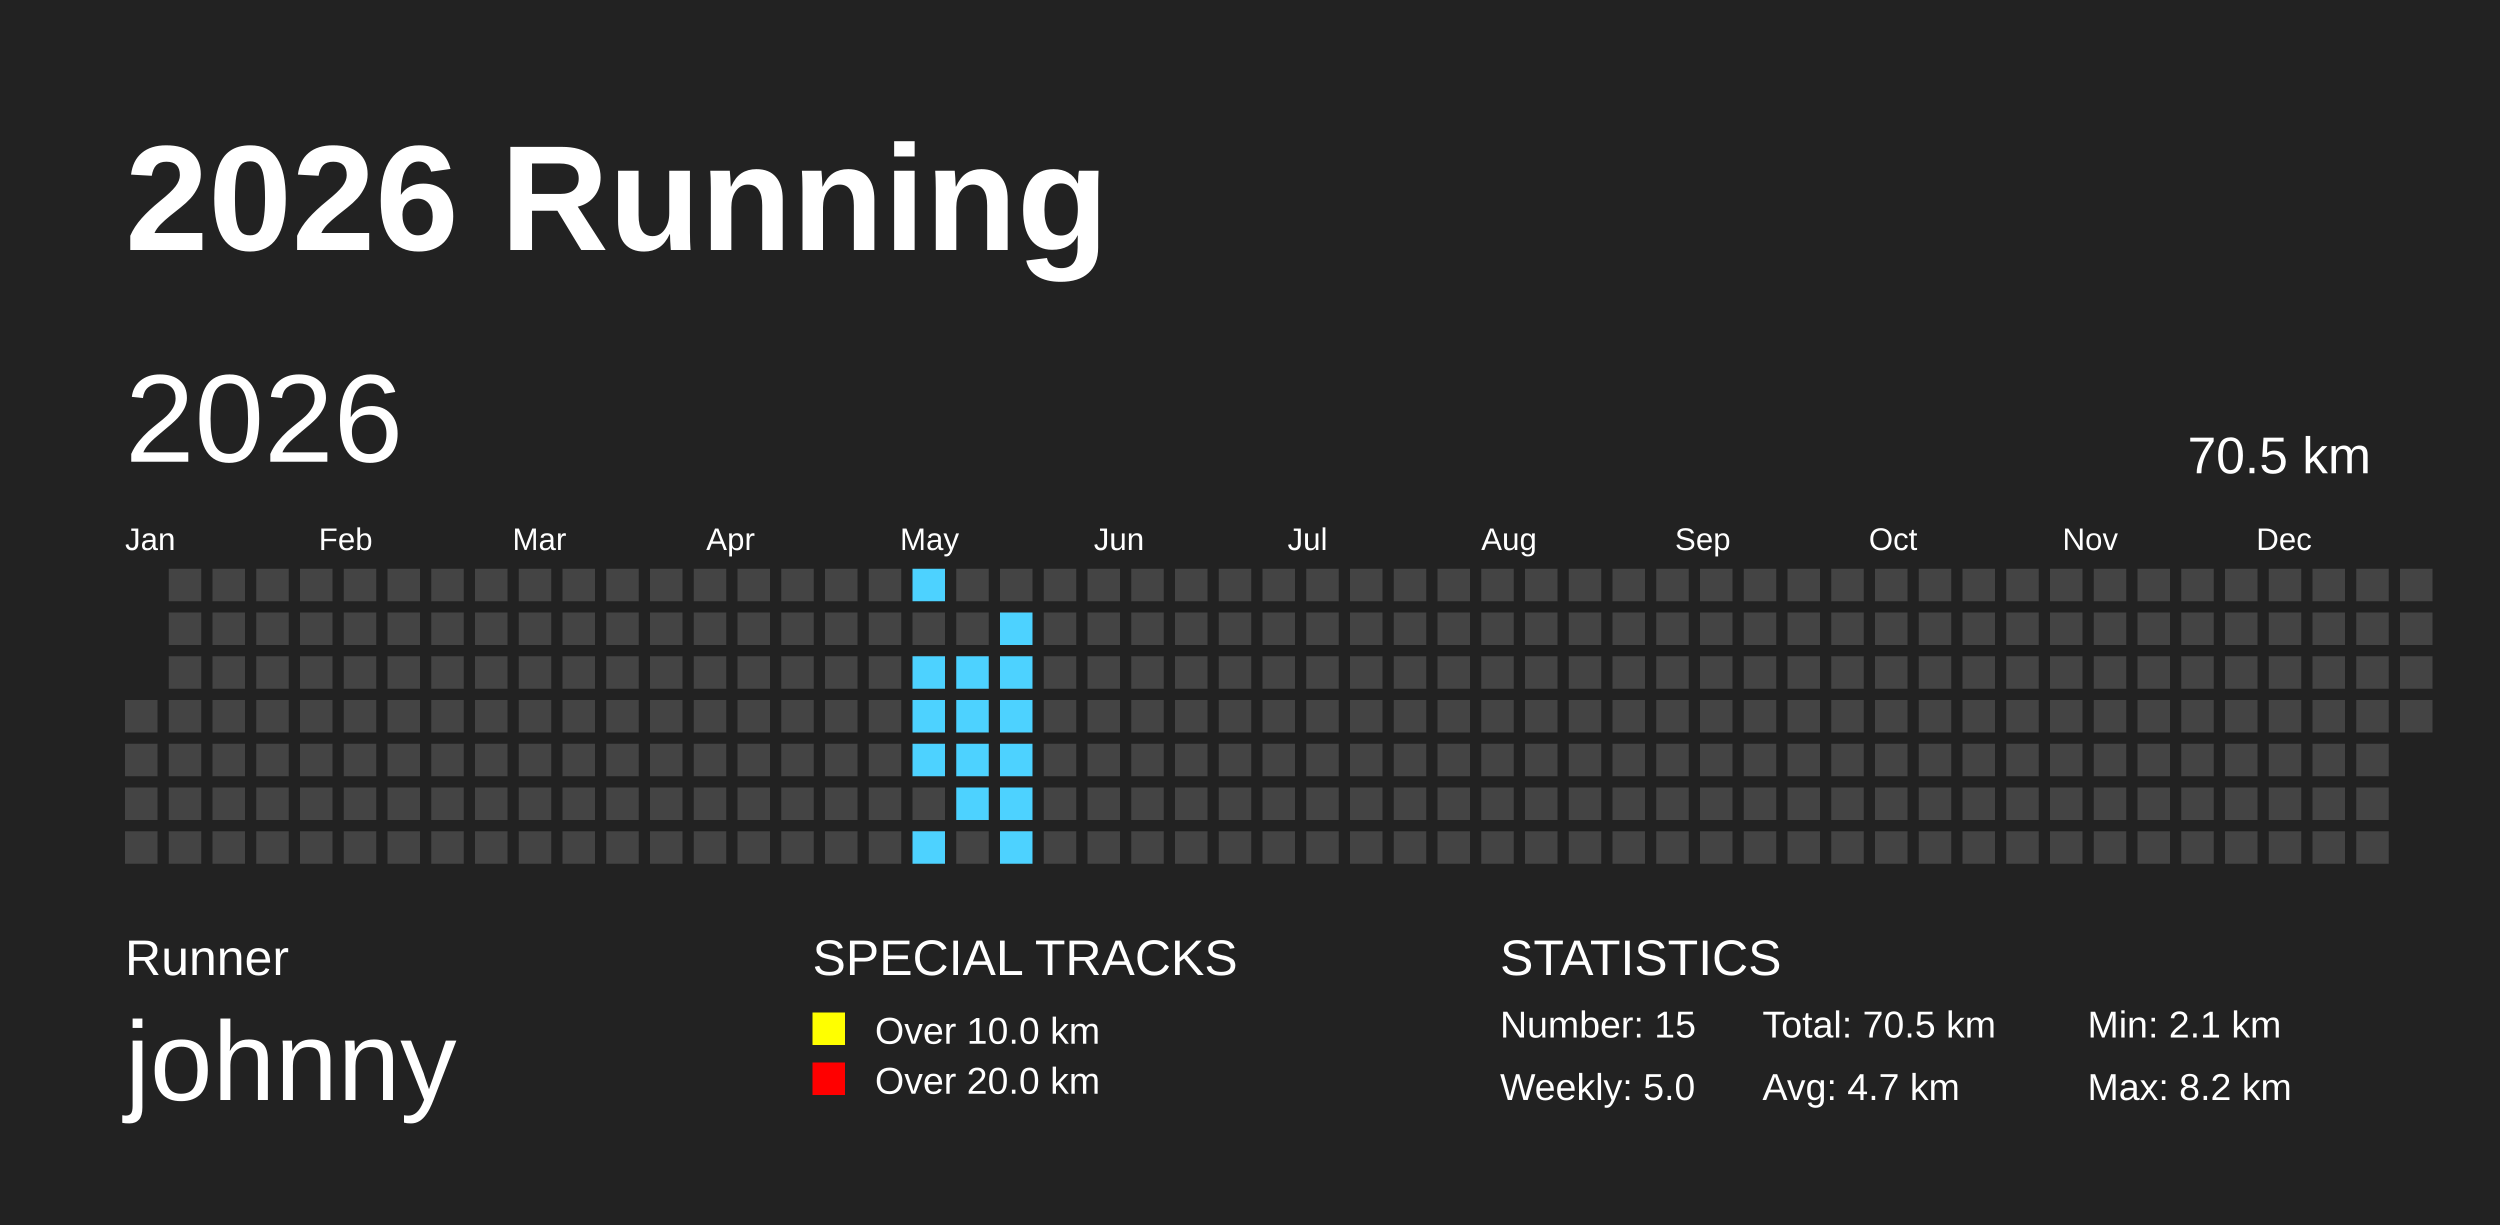
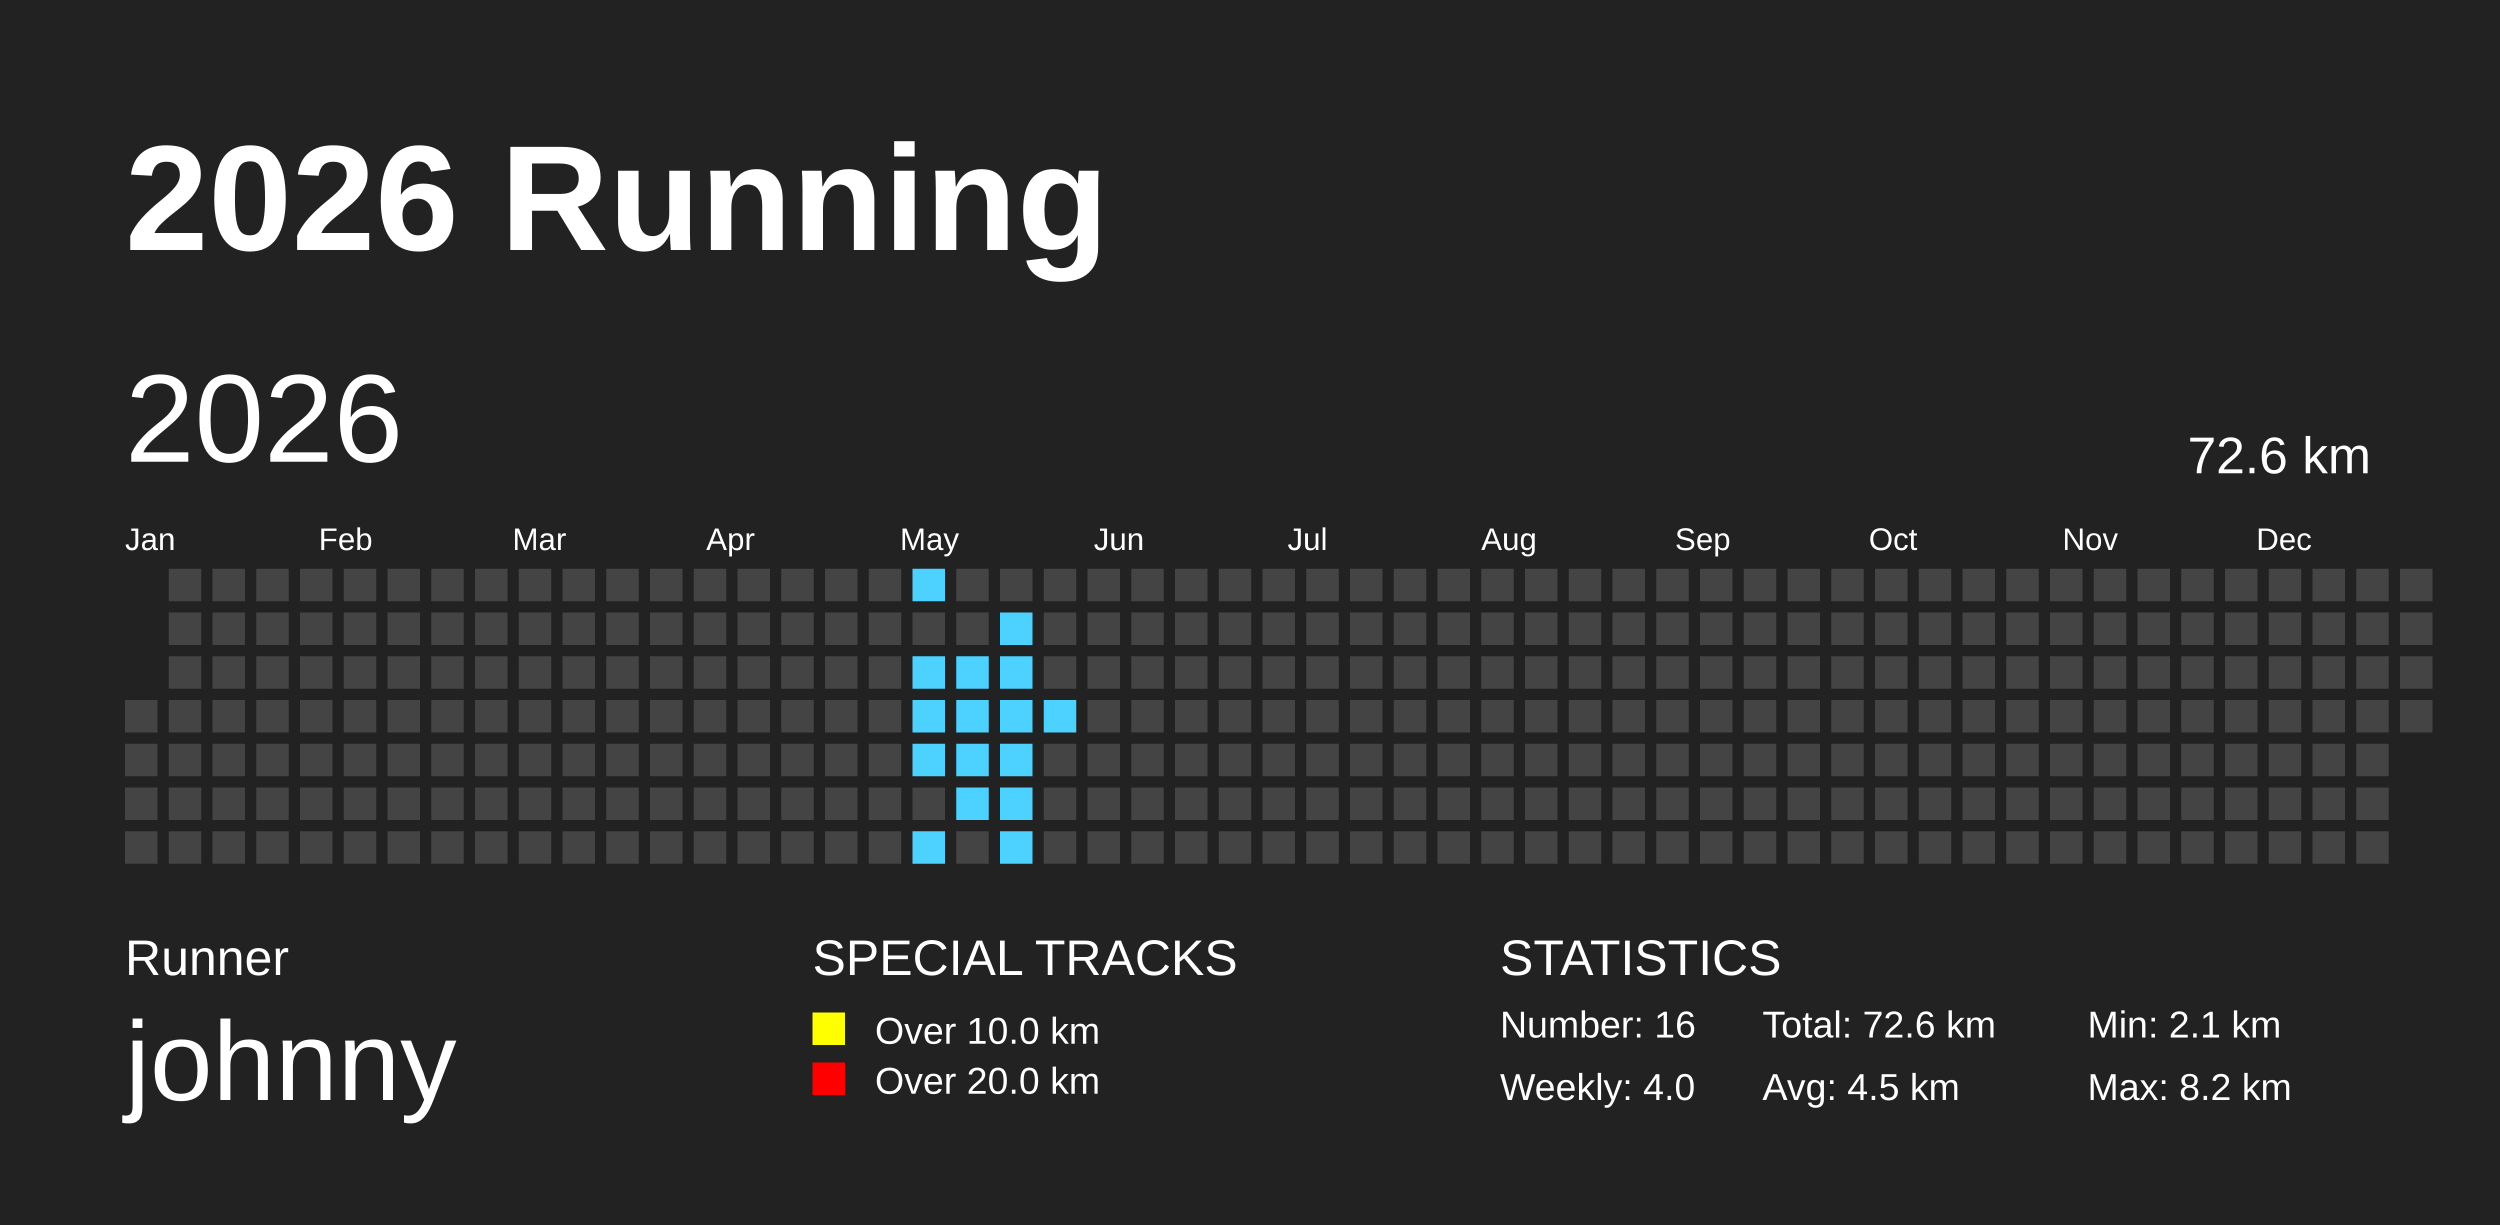
<svg xmlns="http://www.w3.org/2000/svg" baseProfile="full" height="98mm" version="1.1" viewBox="0,0,200,98" width="200mm">
  <defs>
    <pattern height="2" id="indoor-stripe" patternUnits="userSpaceOnUse" width="2">
      <line stroke="white" stroke-opacity="0.45" stroke-width="0.5" x1="0" x2="2" y1="2" y2="0" />
    </pattern>
  </defs>
  <rect fill="#222222" height="98" width="200" x="0" y="0" />
  <text fill="#FFFFFF" style="font-size:12px; font-family:Arial; font-weight:bold;" x="10" y="20">2026 Running</text>
  <text fill="#FFFFFF" style="font-size:4px; font-family:Arial" x="10" y="78">Runner</text>
  <text fill="#FFFFFF" style="font-size:9px; font-family:Arial" x="10" y="88">johnny</text>
  <text fill="#FFFFFF" style="font-size:4px; font-family:Arial" x="65" y="78">SPECIAL TRACKS</text>
  <rect fill="yellow" height="2.6" width="2.6" x="65" y="81" />
  <text fill="#FFFFFF" style="font-size:3px; font-family:Arial" x="70" y="83.5">Over 10.0 km</text>
  <rect fill="red" height="2.6" width="2.6" x="65" y="85" />
  <text fill="#FFFFFF" style="font-size:3px; font-family:Arial" x="70" y="87.5">Over 20.0 km</text>
  <text fill="#FFFFFF" style="font-size:4px; font-family:Arial" x="120" y="78">STATISTICS</text>
-   <text fill="#FFFFFF" style="font-size:3px; font-family:Arial" x="120" y="83">Number: 15</text>
-   <text fill="#FFFFFF" style="font-size:3px; font-family:Arial" x="120" y="88">Weekly: 5.0</text>
-   <text fill="#FFFFFF" style="font-size:3px; font-family:Arial" x="141" y="83">Total: 70.5 km</text>
-   <text fill="#FFFFFF" style="font-size:3px; font-family:Arial" x="141" y="88">Avg: 4.7 km</text>
+   <text fill="#FFFFFF" style="font-size:3px; font-family:Arial" x="120" y="83">Number: 16</text>
+   <text fill="#FFFFFF" style="font-size:3px; font-family:Arial" x="120" y="88">Weekly: 4.0</text>
+   <text fill="#FFFFFF" style="font-size:3px; font-family:Arial" x="141" y="83">Total: 72.6 km</text>
+   <text fill="#FFFFFF" style="font-size:3px; font-family:Arial" x="141" y="88">Avg: 4.5 km</text>
  <text fill="#FFFFFF" style="font-size:3px; font-family:Arial" x="167" y="83">Min: 2.1 km</text>
  <text fill="#FFFFFF" style="font-size:3px; font-family:Arial" x="167" y="88">Max: 8.2 km</text>
  <text dominant-baseline="hanging" fill="#FFFFFF" style="font-size:10.0px; font-family:Arial;" x="10" y="30">2026</text>
-   <text dominant-baseline="hanging" fill="#FFFFFF" style="font-size:4.125px; font-family:Arial;" x="175" y="35">70.5 km</text>
+   <text dominant-baseline="hanging" fill="#FFFFFF" style="font-size:4.125px; font-family:Arial;" x="175" y="35">72.6 km</text>
  <text fill="#FFFFFF" style="font-size:2.5px; font-family:Arial" x="10.0" y="44">Jan</text>
  <text fill="#FFFFFF" style="font-size:2.5px; font-family:Arial" x="25.5" y="44">Feb</text>
  <text fill="#FFFFFF" style="font-size:2.5px; font-family:Arial" x="41.0" y="44">Mar</text>
  <text fill="#FFFFFF" style="font-size:2.5px; font-family:Arial" x="56.5" y="44">Apr</text>
  <text fill="#FFFFFF" style="font-size:2.5px; font-family:Arial" x="72.0" y="44">May</text>
  <text fill="#FFFFFF" style="font-size:2.5px; font-family:Arial" x="87.5" y="44">Jun</text>
  <text fill="#FFFFFF" style="font-size:2.5px; font-family:Arial" x="103.0" y="44">Jul</text>
  <text fill="#FFFFFF" style="font-size:2.5px; font-family:Arial" x="118.5" y="44">Aug</text>
  <text fill="#FFFFFF" style="font-size:2.5px; font-family:Arial" x="134.0" y="44">Sep</text>
  <text fill="#FFFFFF" style="font-size:2.5px; font-family:Arial" x="149.5" y="44">Oct</text>
  <text fill="#FFFFFF" style="font-size:2.5px; font-family:Arial" x="165.0" y="44">Nov</text>
  <text fill="#FFFFFF" style="font-size:2.5px; font-family:Arial" x="180.5" y="44">Dec</text>
  <rect fill="#444444" height="2.6" width="2.6" x="10.0" y="56.0" />
  <rect fill="#444444" height="2.6" width="2.6" x="10.0" y="59.5" />
  <rect fill="#444444" height="2.6" width="2.6" x="10.0" y="63.0" />
  <rect fill="#444444" height="2.6" width="2.6" x="10.0" y="66.5" />
  <rect fill="#444444" height="2.6" width="2.6" x="13.5" y="45.5" />
  <rect fill="#444444" height="2.6" width="2.6" x="13.5" y="49.0" />
  <rect fill="#444444" height="2.6" width="2.6" x="13.5" y="52.5" />
  <rect fill="#444444" height="2.6" width="2.6" x="13.5" y="56.0" />
  <rect fill="#444444" height="2.6" width="2.6" x="13.5" y="59.5" />
  <rect fill="#444444" height="2.6" width="2.6" x="13.5" y="63.0" />
  <rect fill="#444444" height="2.6" width="2.6" x="13.5" y="66.5" />
  <rect fill="#444444" height="2.6" width="2.6" x="17.0" y="45.5" />
  <rect fill="#444444" height="2.6" width="2.6" x="17.0" y="49.0" />
  <rect fill="#444444" height="2.6" width="2.6" x="17.0" y="52.5" />
  <rect fill="#444444" height="2.6" width="2.6" x="17.0" y="56.0" />
  <rect fill="#444444" height="2.6" width="2.6" x="17.0" y="59.5" />
  <rect fill="#444444" height="2.6" width="2.6" x="17.0" y="63.0" />
  <rect fill="#444444" height="2.6" width="2.6" x="17.0" y="66.5" />
  <rect fill="#444444" height="2.6" width="2.6" x="20.5" y="45.5" />
  <rect fill="#444444" height="2.6" width="2.6" x="20.5" y="49.0" />
  <rect fill="#444444" height="2.6" width="2.6" x="20.5" y="52.5" />
  <rect fill="#444444" height="2.6" width="2.6" x="20.5" y="56.0" />
  <rect fill="#444444" height="2.6" width="2.6" x="20.5" y="59.5" />
  <rect fill="#444444" height="2.6" width="2.6" x="20.5" y="63.0" />
  <rect fill="#444444" height="2.6" width="2.6" x="20.5" y="66.5" />
  <rect fill="#444444" height="2.6" width="2.6" x="24.0" y="45.5" />
  <rect fill="#444444" height="2.6" width="2.6" x="24.0" y="49.0" />
  <rect fill="#444444" height="2.6" width="2.6" x="24.0" y="52.5" />
  <rect fill="#444444" height="2.6" width="2.6" x="24.0" y="56.0" />
  <rect fill="#444444" height="2.6" width="2.6" x="24.0" y="59.5" />
  <rect fill="#444444" height="2.6" width="2.6" x="24.0" y="63.0" />
  <rect fill="#444444" height="2.6" width="2.6" x="24.0" y="66.5" />
  <rect fill="#444444" height="2.6" width="2.6" x="27.5" y="45.5" />
  <rect fill="#444444" height="2.6" width="2.6" x="27.5" y="49.0" />
  <rect fill="#444444" height="2.6" width="2.6" x="27.5" y="52.5" />
  <rect fill="#444444" height="2.6" width="2.6" x="27.5" y="56.0" />
  <rect fill="#444444" height="2.6" width="2.6" x="27.5" y="59.5" />
  <rect fill="#444444" height="2.6" width="2.6" x="27.5" y="63.0" />
  <rect fill="#444444" height="2.6" width="2.6" x="27.5" y="66.5" />
  <rect fill="#444444" height="2.6" width="2.6" x="31.0" y="45.5" />
  <rect fill="#444444" height="2.6" width="2.6" x="31.0" y="49.0" />
  <rect fill="#444444" height="2.6" width="2.6" x="31.0" y="52.5" />
  <rect fill="#444444" height="2.6" width="2.6" x="31.0" y="56.0" />
  <rect fill="#444444" height="2.6" width="2.6" x="31.0" y="59.5" />
  <rect fill="#444444" height="2.6" width="2.6" x="31.0" y="63.0" />
  <rect fill="#444444" height="2.6" width="2.6" x="31.0" y="66.5" />
  <rect fill="#444444" height="2.6" width="2.6" x="34.5" y="45.5" />
  <rect fill="#444444" height="2.6" width="2.6" x="34.5" y="49.0" />
  <rect fill="#444444" height="2.6" width="2.6" x="34.5" y="52.5" />
  <rect fill="#444444" height="2.6" width="2.6" x="34.5" y="56.0" />
  <rect fill="#444444" height="2.6" width="2.6" x="34.5" y="59.5" />
  <rect fill="#444444" height="2.6" width="2.6" x="34.5" y="63.0" />
  <rect fill="#444444" height="2.6" width="2.6" x="34.5" y="66.5" />
  <rect fill="#444444" height="2.6" width="2.6" x="38.0" y="45.5" />
  <rect fill="#444444" height="2.6" width="2.6" x="38.0" y="49.0" />
  <rect fill="#444444" height="2.6" width="2.6" x="38.0" y="52.5" />
  <rect fill="#444444" height="2.6" width="2.6" x="38.0" y="56.0" />
  <rect fill="#444444" height="2.6" width="2.6" x="38.0" y="59.5" />
  <rect fill="#444444" height="2.6" width="2.6" x="38.0" y="63.0" />
  <rect fill="#444444" height="2.6" width="2.6" x="38.0" y="66.5" />
  <rect fill="#444444" height="2.6" width="2.6" x="41.5" y="45.5" />
  <rect fill="#444444" height="2.6" width="2.6" x="41.5" y="49.0" />
  <rect fill="#444444" height="2.6" width="2.6" x="41.5" y="52.5" />
  <rect fill="#444444" height="2.6" width="2.6" x="41.5" y="56.0" />
  <rect fill="#444444" height="2.6" width="2.6" x="41.5" y="59.5" />
  <rect fill="#444444" height="2.6" width="2.6" x="41.5" y="63.0" />
  <rect fill="#444444" height="2.6" width="2.6" x="41.5" y="66.5" />
  <rect fill="#444444" height="2.6" width="2.6" x="45.0" y="45.5" />
  <rect fill="#444444" height="2.6" width="2.6" x="45.0" y="49.0" />
  <rect fill="#444444" height="2.6" width="2.6" x="45.0" y="52.5" />
  <rect fill="#444444" height="2.6" width="2.6" x="45.0" y="56.0" />
  <rect fill="#444444" height="2.6" width="2.6" x="45.0" y="59.5" />
  <rect fill="#444444" height="2.6" width="2.6" x="45.0" y="63.0" />
  <rect fill="#444444" height="2.6" width="2.6" x="45.0" y="66.5" />
  <rect fill="#444444" height="2.6" width="2.6" x="48.5" y="45.5" />
  <rect fill="#444444" height="2.6" width="2.6" x="48.5" y="49.0" />
  <rect fill="#444444" height="2.6" width="2.6" x="48.5" y="52.5" />
  <rect fill="#444444" height="2.6" width="2.6" x="48.5" y="56.0" />
  <rect fill="#444444" height="2.6" width="2.6" x="48.5" y="59.5" />
  <rect fill="#444444" height="2.6" width="2.6" x="48.5" y="63.0" />
  <rect fill="#444444" height="2.6" width="2.6" x="48.5" y="66.5" />
  <rect fill="#444444" height="2.6" width="2.6" x="52.0" y="45.5" />
  <rect fill="#444444" height="2.6" width="2.6" x="52.0" y="49.0" />
  <rect fill="#444444" height="2.6" width="2.6" x="52.0" y="52.5" />
  <rect fill="#444444" height="2.6" width="2.6" x="52.0" y="56.0" />
  <rect fill="#444444" height="2.6" width="2.6" x="52.0" y="59.5" />
  <rect fill="#444444" height="2.6" width="2.6" x="52.0" y="63.0" />
  <rect fill="#444444" height="2.6" width="2.6" x="52.0" y="66.5" />
  <rect fill="#444444" height="2.6" width="2.6" x="55.5" y="45.5" />
  <rect fill="#444444" height="2.6" width="2.6" x="55.5" y="49.0" />
  <rect fill="#444444" height="2.6" width="2.6" x="55.5" y="52.5" />
  <rect fill="#444444" height="2.6" width="2.6" x="55.5" y="56.0" />
  <rect fill="#444444" height="2.6" width="2.6" x="55.5" y="59.5" />
  <rect fill="#444444" height="2.6" width="2.6" x="55.5" y="63.0" />
  <rect fill="#444444" height="2.6" width="2.6" x="55.5" y="66.5" />
  <rect fill="#444444" height="2.6" width="2.6" x="59.0" y="45.5" />
  <rect fill="#444444" height="2.6" width="2.6" x="59.0" y="49.0" />
  <rect fill="#444444" height="2.6" width="2.6" x="59.0" y="52.5" />
  <rect fill="#444444" height="2.6" width="2.6" x="59.0" y="56.0" />
  <rect fill="#444444" height="2.6" width="2.6" x="59.0" y="59.5" />
  <rect fill="#444444" height="2.6" width="2.6" x="59.0" y="63.0" />
  <rect fill="#444444" height="2.6" width="2.6" x="59.0" y="66.5" />
  <rect fill="#444444" height="2.6" width="2.6" x="62.5" y="45.5" />
  <rect fill="#444444" height="2.6" width="2.6" x="62.5" y="49.0" />
  <rect fill="#444444" height="2.6" width="2.6" x="62.5" y="52.5" />
  <rect fill="#444444" height="2.6" width="2.6" x="62.5" y="56.0" />
  <rect fill="#444444" height="2.6" width="2.6" x="62.5" y="59.5" />
  <rect fill="#444444" height="2.6" width="2.6" x="62.5" y="63.0" />
  <rect fill="#444444" height="2.6" width="2.6" x="62.5" y="66.5" />
  <rect fill="#444444" height="2.6" width="2.6" x="66.0" y="45.5" />
  <rect fill="#444444" height="2.6" width="2.6" x="66.0" y="49.0" />
  <rect fill="#444444" height="2.6" width="2.6" x="66.0" y="52.5" />
  <rect fill="#444444" height="2.6" width="2.6" x="66.0" y="56.0" />
  <rect fill="#444444" height="2.6" width="2.6" x="66.0" y="59.5" />
  <rect fill="#444444" height="2.6" width="2.6" x="66.0" y="63.0" />
  <rect fill="#444444" height="2.6" width="2.6" x="66.0" y="66.5" />
  <rect fill="#444444" height="2.6" width="2.6" x="69.5" y="45.5" />
  <rect fill="#444444" height="2.6" width="2.6" x="69.5" y="49.0" />
  <rect fill="#444444" height="2.6" width="2.6" x="69.5" y="52.5" />
  <rect fill="#444444" height="2.6" width="2.6" x="69.5" y="56.0" />
  <rect fill="#444444" height="2.6" width="2.6" x="69.5" y="59.5" />
  <rect fill="#444444" height="2.6" width="2.6" x="69.5" y="63.0" />
  <rect fill="#444444" height="2.6" width="2.6" x="69.5" y="66.5" />
  <rect fill="#4DD2FF" height="2.6" width="2.6" x="73.0" y="45.5" />
  <rect fill="#444444" height="2.6" width="2.6" x="73.0" y="49.0" />
  <rect fill="#4DD2FF" height="2.6" width="2.6" x="73.0" y="52.5" />
  <rect fill="#4DD2FF" height="2.6" width="2.6" x="73.0" y="56.0" />
  <rect fill="#4DD2FF" height="2.6" width="2.6" x="73.0" y="59.5" />
  <rect fill="#444444" height="2.6" width="2.6" x="73.0" y="63.0" />
  <rect fill="#4DD2FF" height="2.6" width="2.6" x="73.0" y="66.5" />
  <rect fill="#444444" height="2.6" width="2.6" x="76.5" y="45.5" />
  <rect fill="#444444" height="2.6" width="2.6" x="76.5" y="49.0" />
  <rect fill="#4DD2FF" height="2.6" width="2.6" x="76.5" y="52.5" />
  <rect fill="#4DD2FF" height="2.6" width="2.6" x="76.5" y="56.0" />
  <rect fill="#4DD2FF" height="2.6" width="2.6" x="76.5" y="59.5" />
  <rect fill="#4DD2FF" height="2.6" width="2.6" x="76.5" y="63.0" />
  <rect fill="#444444" height="2.6" width="2.6" x="76.5" y="66.5" />
  <rect fill="#444444" height="2.6" width="2.6" x="80.0" y="45.5" />
  <rect fill="#4DD2FF" height="2.6" width="2.6" x="80.0" y="49.0" />
  <rect fill="#4DD2FF" height="2.6" width="2.6" x="80.0" y="52.5" />
  <rect fill="#4DD2FF" height="2.6" width="2.6" x="80.0" y="56.0" />
  <rect fill="#4DD2FF" height="2.6" width="2.6" x="80.0" y="59.5" />
  <rect fill="#4DD2FF" height="2.6" width="2.6" x="80.0" y="63.0" />
  <rect fill="#4DD2FF" height="2.6" width="2.6" x="80.0" y="66.5" />
  <rect fill="#444444" height="2.6" width="2.6" x="83.5" y="45.5" />
  <rect fill="#444444" height="2.6" width="2.6" x="83.5" y="49.0" />
  <rect fill="#444444" height="2.6" width="2.6" x="83.5" y="52.5" />
-   <rect fill="#444444" height="2.6" width="2.6" x="83.5" y="56.0" />
+   <rect fill="#4DD2FF" height="2.6" width="2.6" x="83.5" y="56.0" />
  <rect fill="#444444" height="2.6" width="2.6" x="83.5" y="59.5" />
  <rect fill="#444444" height="2.6" width="2.6" x="83.5" y="63.0" />
  <rect fill="#444444" height="2.6" width="2.6" x="83.5" y="66.5" />
  <rect fill="#444444" height="2.6" width="2.6" x="87.0" y="45.5" />
  <rect fill="#444444" height="2.6" width="2.6" x="87.0" y="49.0" />
  <rect fill="#444444" height="2.6" width="2.6" x="87.0" y="52.5" />
  <rect fill="#444444" height="2.6" width="2.6" x="87.0" y="56.0" />
  <rect fill="#444444" height="2.6" width="2.6" x="87.0" y="59.5" />
  <rect fill="#444444" height="2.6" width="2.6" x="87.0" y="63.0" />
  <rect fill="#444444" height="2.6" width="2.6" x="87.0" y="66.5" />
  <rect fill="#444444" height="2.6" width="2.6" x="90.5" y="45.5" />
  <rect fill="#444444" height="2.6" width="2.6" x="90.5" y="49.0" />
  <rect fill="#444444" height="2.6" width="2.6" x="90.5" y="52.5" />
  <rect fill="#444444" height="2.6" width="2.6" x="90.5" y="56.0" />
  <rect fill="#444444" height="2.6" width="2.6" x="90.5" y="59.5" />
  <rect fill="#444444" height="2.6" width="2.6" x="90.5" y="63.0" />
  <rect fill="#444444" height="2.6" width="2.6" x="90.5" y="66.5" />
  <rect fill="#444444" height="2.6" width="2.6" x="94.0" y="45.5" />
  <rect fill="#444444" height="2.6" width="2.6" x="94.0" y="49.0" />
  <rect fill="#444444" height="2.6" width="2.6" x="94.0" y="52.5" />
  <rect fill="#444444" height="2.6" width="2.6" x="94.0" y="56.0" />
  <rect fill="#444444" height="2.6" width="2.6" x="94.0" y="59.5" />
  <rect fill="#444444" height="2.6" width="2.6" x="94.0" y="63.0" />
  <rect fill="#444444" height="2.6" width="2.6" x="94.0" y="66.5" />
  <rect fill="#444444" height="2.6" width="2.6" x="97.5" y="45.5" />
  <rect fill="#444444" height="2.6" width="2.6" x="97.5" y="49.0" />
  <rect fill="#444444" height="2.6" width="2.6" x="97.5" y="52.5" />
  <rect fill="#444444" height="2.6" width="2.6" x="97.5" y="56.0" />
  <rect fill="#444444" height="2.6" width="2.6" x="97.5" y="59.5" />
  <rect fill="#444444" height="2.6" width="2.6" x="97.5" y="63.0" />
  <rect fill="#444444" height="2.6" width="2.6" x="97.5" y="66.5" />
  <rect fill="#444444" height="2.6" width="2.6" x="101.0" y="45.5" />
  <rect fill="#444444" height="2.6" width="2.6" x="101.0" y="49.0" />
  <rect fill="#444444" height="2.6" width="2.6" x="101.0" y="52.5" />
  <rect fill="#444444" height="2.6" width="2.6" x="101.0" y="56.0" />
  <rect fill="#444444" height="2.6" width="2.6" x="101.0" y="59.5" />
  <rect fill="#444444" height="2.6" width="2.6" x="101.0" y="63.0" />
  <rect fill="#444444" height="2.6" width="2.6" x="101.0" y="66.5" />
  <rect fill="#444444" height="2.6" width="2.6" x="104.5" y="45.5" />
  <rect fill="#444444" height="2.6" width="2.6" x="104.5" y="49.0" />
  <rect fill="#444444" height="2.6" width="2.6" x="104.5" y="52.5" />
  <rect fill="#444444" height="2.6" width="2.6" x="104.5" y="56.0" />
  <rect fill="#444444" height="2.6" width="2.6" x="104.5" y="59.5" />
  <rect fill="#444444" height="2.6" width="2.6" x="104.5" y="63.0" />
  <rect fill="#444444" height="2.6" width="2.6" x="104.5" y="66.5" />
  <rect fill="#444444" height="2.6" width="2.6" x="108.0" y="45.5" />
  <rect fill="#444444" height="2.6" width="2.6" x="108.0" y="49.0" />
  <rect fill="#444444" height="2.6" width="2.6" x="108.0" y="52.5" />
  <rect fill="#444444" height="2.6" width="2.6" x="108.0" y="56.0" />
  <rect fill="#444444" height="2.6" width="2.6" x="108.0" y="59.5" />
  <rect fill="#444444" height="2.6" width="2.6" x="108.0" y="63.0" />
  <rect fill="#444444" height="2.6" width="2.6" x="108.0" y="66.5" />
  <rect fill="#444444" height="2.6" width="2.6" x="111.5" y="45.5" />
  <rect fill="#444444" height="2.6" width="2.6" x="111.5" y="49.0" />
  <rect fill="#444444" height="2.6" width="2.6" x="111.5" y="52.5" />
  <rect fill="#444444" height="2.6" width="2.6" x="111.5" y="56.0" />
  <rect fill="#444444" height="2.6" width="2.6" x="111.5" y="59.5" />
  <rect fill="#444444" height="2.6" width="2.6" x="111.5" y="63.0" />
  <rect fill="#444444" height="2.6" width="2.6" x="111.5" y="66.5" />
  <rect fill="#444444" height="2.6" width="2.6" x="115.0" y="45.5" />
  <rect fill="#444444" height="2.6" width="2.6" x="115.0" y="49.0" />
  <rect fill="#444444" height="2.6" width="2.6" x="115.0" y="52.5" />
  <rect fill="#444444" height="2.6" width="2.6" x="115.0" y="56.0" />
  <rect fill="#444444" height="2.6" width="2.6" x="115.0" y="59.5" />
  <rect fill="#444444" height="2.6" width="2.6" x="115.0" y="63.0" />
  <rect fill="#444444" height="2.6" width="2.6" x="115.0" y="66.5" />
  <rect fill="#444444" height="2.6" width="2.6" x="118.5" y="45.5" />
  <rect fill="#444444" height="2.6" width="2.6" x="118.5" y="49.0" />
  <rect fill="#444444" height="2.6" width="2.6" x="118.5" y="52.5" />
  <rect fill="#444444" height="2.6" width="2.6" x="118.5" y="56.0" />
  <rect fill="#444444" height="2.6" width="2.6" x="118.5" y="59.5" />
  <rect fill="#444444" height="2.6" width="2.6" x="118.5" y="63.0" />
  <rect fill="#444444" height="2.6" width="2.6" x="118.5" y="66.5" />
  <rect fill="#444444" height="2.6" width="2.6" x="122.0" y="45.5" />
  <rect fill="#444444" height="2.6" width="2.6" x="122.0" y="49.0" />
  <rect fill="#444444" height="2.6" width="2.6" x="122.0" y="52.5" />
  <rect fill="#444444" height="2.6" width="2.6" x="122.0" y="56.0" />
  <rect fill="#444444" height="2.6" width="2.6" x="122.0" y="59.5" />
  <rect fill="#444444" height="2.6" width="2.6" x="122.0" y="63.0" />
  <rect fill="#444444" height="2.6" width="2.6" x="122.0" y="66.5" />
  <rect fill="#444444" height="2.6" width="2.6" x="125.5" y="45.5" />
  <rect fill="#444444" height="2.6" width="2.6" x="125.5" y="49.0" />
  <rect fill="#444444" height="2.6" width="2.6" x="125.5" y="52.5" />
  <rect fill="#444444" height="2.6" width="2.6" x="125.5" y="56.0" />
  <rect fill="#444444" height="2.6" width="2.6" x="125.5" y="59.5" />
  <rect fill="#444444" height="2.6" width="2.6" x="125.5" y="63.0" />
  <rect fill="#444444" height="2.6" width="2.6" x="125.5" y="66.5" />
  <rect fill="#444444" height="2.6" width="2.6" x="129.0" y="45.5" />
  <rect fill="#444444" height="2.6" width="2.6" x="129.0" y="49.0" />
  <rect fill="#444444" height="2.6" width="2.6" x="129.0" y="52.5" />
  <rect fill="#444444" height="2.6" width="2.6" x="129.0" y="56.0" />
  <rect fill="#444444" height="2.6" width="2.6" x="129.0" y="59.5" />
  <rect fill="#444444" height="2.6" width="2.6" x="129.0" y="63.0" />
  <rect fill="#444444" height="2.6" width="2.6" x="129.0" y="66.5" />
  <rect fill="#444444" height="2.6" width="2.6" x="132.5" y="45.5" />
  <rect fill="#444444" height="2.6" width="2.6" x="132.5" y="49.0" />
  <rect fill="#444444" height="2.6" width="2.6" x="132.5" y="52.5" />
  <rect fill="#444444" height="2.6" width="2.6" x="132.5" y="56.0" />
  <rect fill="#444444" height="2.6" width="2.6" x="132.5" y="59.5" />
  <rect fill="#444444" height="2.6" width="2.6" x="132.5" y="63.0" />
  <rect fill="#444444" height="2.6" width="2.6" x="132.5" y="66.5" />
  <rect fill="#444444" height="2.6" width="2.6" x="136.0" y="45.5" />
  <rect fill="#444444" height="2.6" width="2.6" x="136.0" y="49.0" />
  <rect fill="#444444" height="2.6" width="2.6" x="136.0" y="52.5" />
  <rect fill="#444444" height="2.6" width="2.6" x="136.0" y="56.0" />
  <rect fill="#444444" height="2.6" width="2.6" x="136.0" y="59.5" />
  <rect fill="#444444" height="2.6" width="2.6" x="136.0" y="63.0" />
  <rect fill="#444444" height="2.6" width="2.6" x="136.0" y="66.5" />
  <rect fill="#444444" height="2.6" width="2.6" x="139.5" y="45.5" />
  <rect fill="#444444" height="2.6" width="2.6" x="139.5" y="49.0" />
  <rect fill="#444444" height="2.6" width="2.6" x="139.5" y="52.5" />
  <rect fill="#444444" height="2.6" width="2.6" x="139.5" y="56.0" />
  <rect fill="#444444" height="2.6" width="2.6" x="139.5" y="59.5" />
  <rect fill="#444444" height="2.6" width="2.6" x="139.5" y="63.0" />
  <rect fill="#444444" height="2.6" width="2.6" x="139.5" y="66.5" />
  <rect fill="#444444" height="2.6" width="2.6" x="143.0" y="45.5" />
  <rect fill="#444444" height="2.6" width="2.6" x="143.0" y="49.0" />
  <rect fill="#444444" height="2.6" width="2.6" x="143.0" y="52.5" />
  <rect fill="#444444" height="2.6" width="2.6" x="143.0" y="56.0" />
  <rect fill="#444444" height="2.6" width="2.6" x="143.0" y="59.5" />
  <rect fill="#444444" height="2.6" width="2.6" x="143.0" y="63.0" />
  <rect fill="#444444" height="2.6" width="2.6" x="143.0" y="66.5" />
  <rect fill="#444444" height="2.6" width="2.6" x="146.5" y="45.5" />
  <rect fill="#444444" height="2.6" width="2.6" x="146.5" y="49.0" />
  <rect fill="#444444" height="2.6" width="2.6" x="146.5" y="52.5" />
  <rect fill="#444444" height="2.6" width="2.6" x="146.5" y="56.0" />
  <rect fill="#444444" height="2.6" width="2.6" x="146.5" y="59.5" />
  <rect fill="#444444" height="2.6" width="2.6" x="146.5" y="63.0" />
  <rect fill="#444444" height="2.6" width="2.6" x="146.5" y="66.5" />
  <rect fill="#444444" height="2.6" width="2.6" x="150.0" y="45.5" />
  <rect fill="#444444" height="2.6" width="2.6" x="150.0" y="49.0" />
  <rect fill="#444444" height="2.6" width="2.6" x="150.0" y="52.5" />
  <rect fill="#444444" height="2.6" width="2.6" x="150.0" y="56.0" />
  <rect fill="#444444" height="2.6" width="2.6" x="150.0" y="59.5" />
  <rect fill="#444444" height="2.6" width="2.6" x="150.0" y="63.0" />
  <rect fill="#444444" height="2.6" width="2.6" x="150.0" y="66.5" />
  <rect fill="#444444" height="2.6" width="2.6" x="153.5" y="45.5" />
  <rect fill="#444444" height="2.6" width="2.6" x="153.5" y="49.0" />
  <rect fill="#444444" height="2.6" width="2.6" x="153.5" y="52.5" />
  <rect fill="#444444" height="2.6" width="2.6" x="153.5" y="56.0" />
  <rect fill="#444444" height="2.6" width="2.6" x="153.5" y="59.5" />
  <rect fill="#444444" height="2.6" width="2.6" x="153.5" y="63.0" />
  <rect fill="#444444" height="2.6" width="2.6" x="153.5" y="66.5" />
  <rect fill="#444444" height="2.6" width="2.6" x="157.0" y="45.5" />
  <rect fill="#444444" height="2.6" width="2.6" x="157.0" y="49.0" />
  <rect fill="#444444" height="2.6" width="2.6" x="157.0" y="52.5" />
  <rect fill="#444444" height="2.6" width="2.6" x="157.0" y="56.0" />
  <rect fill="#444444" height="2.6" width="2.6" x="157.0" y="59.5" />
  <rect fill="#444444" height="2.6" width="2.6" x="157.0" y="63.0" />
  <rect fill="#444444" height="2.6" width="2.6" x="157.0" y="66.5" />
  <rect fill="#444444" height="2.6" width="2.6" x="160.5" y="45.5" />
  <rect fill="#444444" height="2.6" width="2.6" x="160.5" y="49.0" />
  <rect fill="#444444" height="2.6" width="2.6" x="160.5" y="52.5" />
  <rect fill="#444444" height="2.6" width="2.6" x="160.5" y="56.0" />
  <rect fill="#444444" height="2.6" width="2.6" x="160.5" y="59.5" />
  <rect fill="#444444" height="2.6" width="2.6" x="160.5" y="63.0" />
  <rect fill="#444444" height="2.6" width="2.6" x="160.5" y="66.5" />
  <rect fill="#444444" height="2.6" width="2.6" x="164.0" y="45.5" />
  <rect fill="#444444" height="2.6" width="2.6" x="164.0" y="49.0" />
  <rect fill="#444444" height="2.6" width="2.6" x="164.0" y="52.5" />
  <rect fill="#444444" height="2.6" width="2.6" x="164.0" y="56.0" />
  <rect fill="#444444" height="2.6" width="2.6" x="164.0" y="59.5" />
  <rect fill="#444444" height="2.6" width="2.6" x="164.0" y="63.0" />
  <rect fill="#444444" height="2.6" width="2.6" x="164.0" y="66.5" />
  <rect fill="#444444" height="2.6" width="2.6" x="167.5" y="45.5" />
  <rect fill="#444444" height="2.6" width="2.6" x="167.5" y="49.0" />
  <rect fill="#444444" height="2.6" width="2.6" x="167.5" y="52.5" />
  <rect fill="#444444" height="2.6" width="2.6" x="167.5" y="56.0" />
  <rect fill="#444444" height="2.6" width="2.6" x="167.5" y="59.5" />
  <rect fill="#444444" height="2.6" width="2.6" x="167.5" y="63.0" />
  <rect fill="#444444" height="2.6" width="2.6" x="167.5" y="66.5" />
  <rect fill="#444444" height="2.6" width="2.6" x="171.0" y="45.5" />
  <rect fill="#444444" height="2.6" width="2.6" x="171.0" y="49.0" />
  <rect fill="#444444" height="2.6" width="2.6" x="171.0" y="52.5" />
  <rect fill="#444444" height="2.6" width="2.6" x="171.0" y="56.0" />
  <rect fill="#444444" height="2.6" width="2.6" x="171.0" y="59.5" />
  <rect fill="#444444" height="2.6" width="2.6" x="171.0" y="63.0" />
  <rect fill="#444444" height="2.6" width="2.6" x="171.0" y="66.5" />
  <rect fill="#444444" height="2.6" width="2.6" x="174.5" y="45.5" />
  <rect fill="#444444" height="2.6" width="2.6" x="174.5" y="49.0" />
  <rect fill="#444444" height="2.6" width="2.6" x="174.5" y="52.5" />
  <rect fill="#444444" height="2.6" width="2.6" x="174.5" y="56.0" />
  <rect fill="#444444" height="2.6" width="2.6" x="174.5" y="59.5" />
  <rect fill="#444444" height="2.6" width="2.6" x="174.5" y="63.0" />
  <rect fill="#444444" height="2.6" width="2.6" x="174.5" y="66.5" />
  <rect fill="#444444" height="2.6" width="2.6" x="178.0" y="45.5" />
  <rect fill="#444444" height="2.6" width="2.6" x="178.0" y="49.0" />
  <rect fill="#444444" height="2.6" width="2.6" x="178.0" y="52.5" />
  <rect fill="#444444" height="2.6" width="2.6" x="178.0" y="56.0" />
  <rect fill="#444444" height="2.6" width="2.6" x="178.0" y="59.5" />
  <rect fill="#444444" height="2.6" width="2.6" x="178.0" y="63.0" />
  <rect fill="#444444" height="2.6" width="2.6" x="178.0" y="66.5" />
  <rect fill="#444444" height="2.6" width="2.6" x="181.5" y="45.5" />
  <rect fill="#444444" height="2.6" width="2.6" x="181.5" y="49.0" />
  <rect fill="#444444" height="2.6" width="2.6" x="181.5" y="52.5" />
  <rect fill="#444444" height="2.6" width="2.6" x="181.5" y="56.0" />
  <rect fill="#444444" height="2.6" width="2.6" x="181.5" y="59.5" />
  <rect fill="#444444" height="2.6" width="2.6" x="181.5" y="63.0" />
  <rect fill="#444444" height="2.6" width="2.6" x="181.5" y="66.5" />
  <rect fill="#444444" height="2.6" width="2.6" x="185.0" y="45.5" />
  <rect fill="#444444" height="2.6" width="2.6" x="185.0" y="49.0" />
  <rect fill="#444444" height="2.6" width="2.6" x="185.0" y="52.5" />
  <rect fill="#444444" height="2.6" width="2.6" x="185.0" y="56.0" />
  <rect fill="#444444" height="2.6" width="2.6" x="185.0" y="59.5" />
  <rect fill="#444444" height="2.6" width="2.6" x="185.0" y="63.0" />
  <rect fill="#444444" height="2.6" width="2.6" x="185.0" y="66.5" />
  <rect fill="#444444" height="2.6" width="2.6" x="188.5" y="45.5" />
  <rect fill="#444444" height="2.6" width="2.6" x="188.5" y="49.0" />
  <rect fill="#444444" height="2.6" width="2.6" x="188.5" y="52.5" />
  <rect fill="#444444" height="2.6" width="2.6" x="188.5" y="56.0" />
  <rect fill="#444444" height="2.6" width="2.6" x="188.5" y="59.5" />
  <rect fill="#444444" height="2.6" width="2.6" x="188.5" y="63.0" />
  <rect fill="#444444" height="2.6" width="2.6" x="188.5" y="66.5" />
  <rect fill="#444444" height="2.6" width="2.6" x="192.0" y="45.5" />
  <rect fill="#444444" height="2.6" width="2.6" x="192.0" y="49.0" />
  <rect fill="#444444" height="2.6" width="2.6" x="192.0" y="52.5" />
  <rect fill="#444444" height="2.6" width="2.6" x="192.0" y="56.0" />
</svg>
